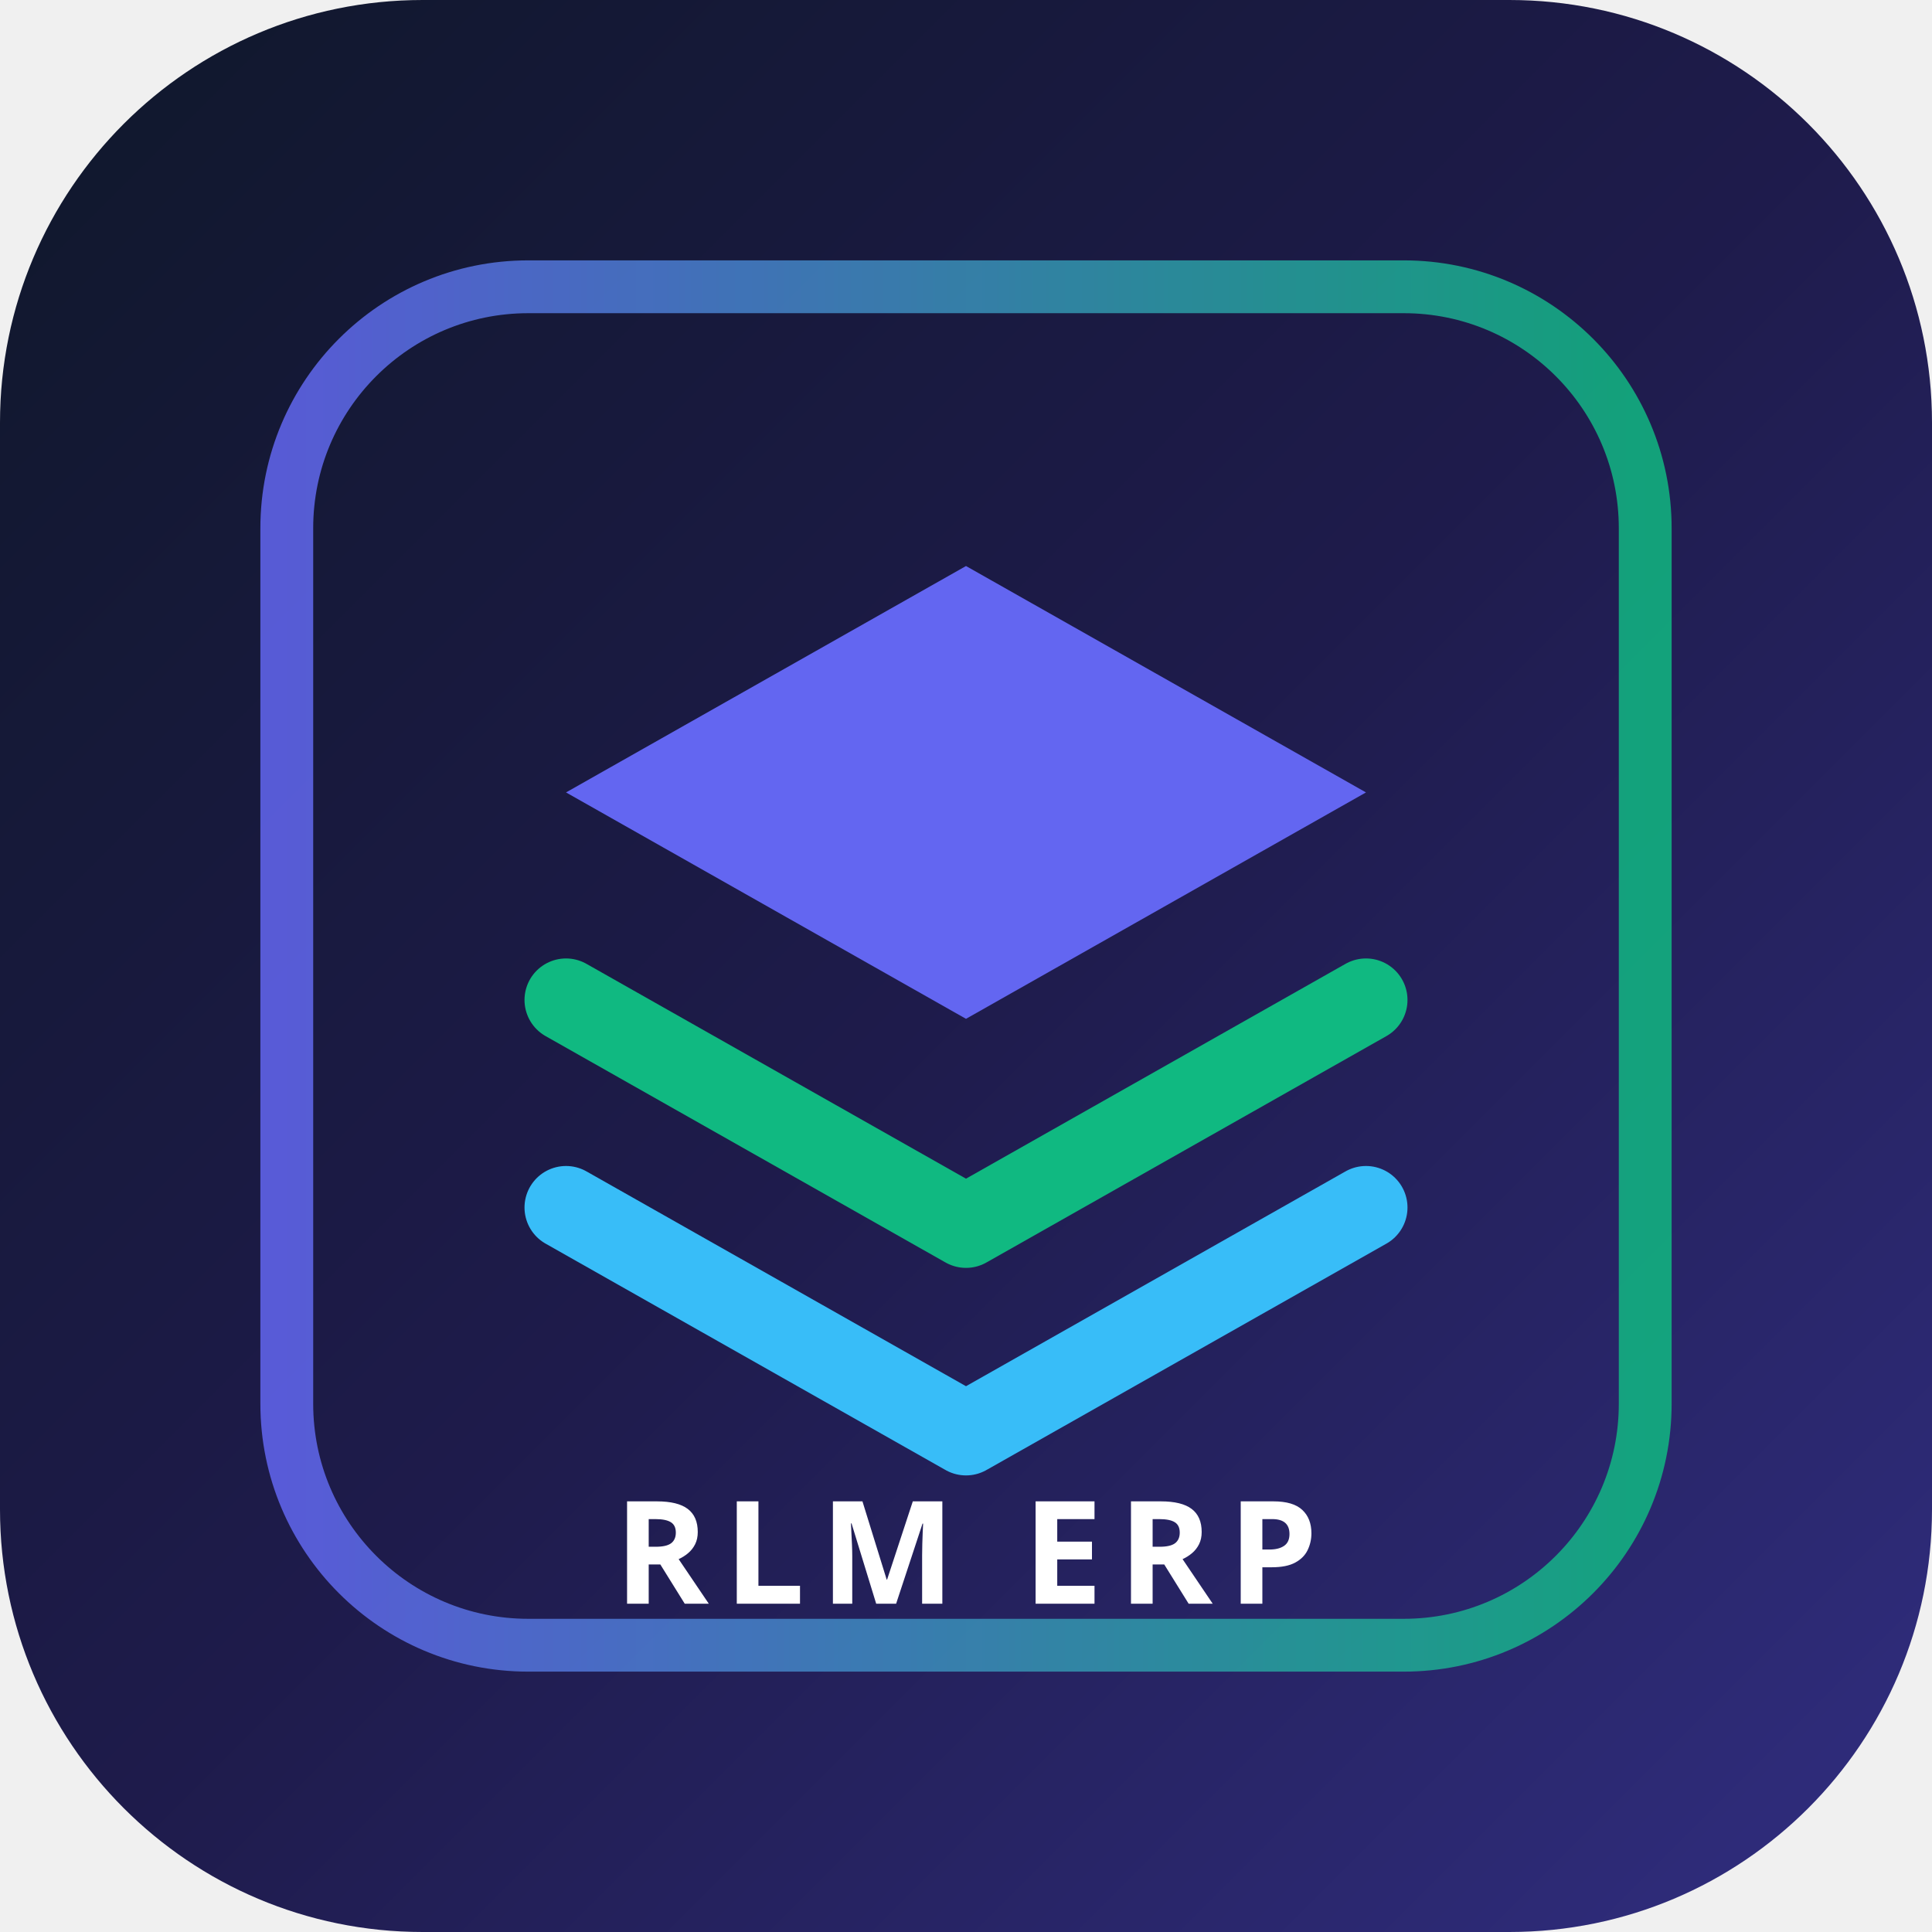
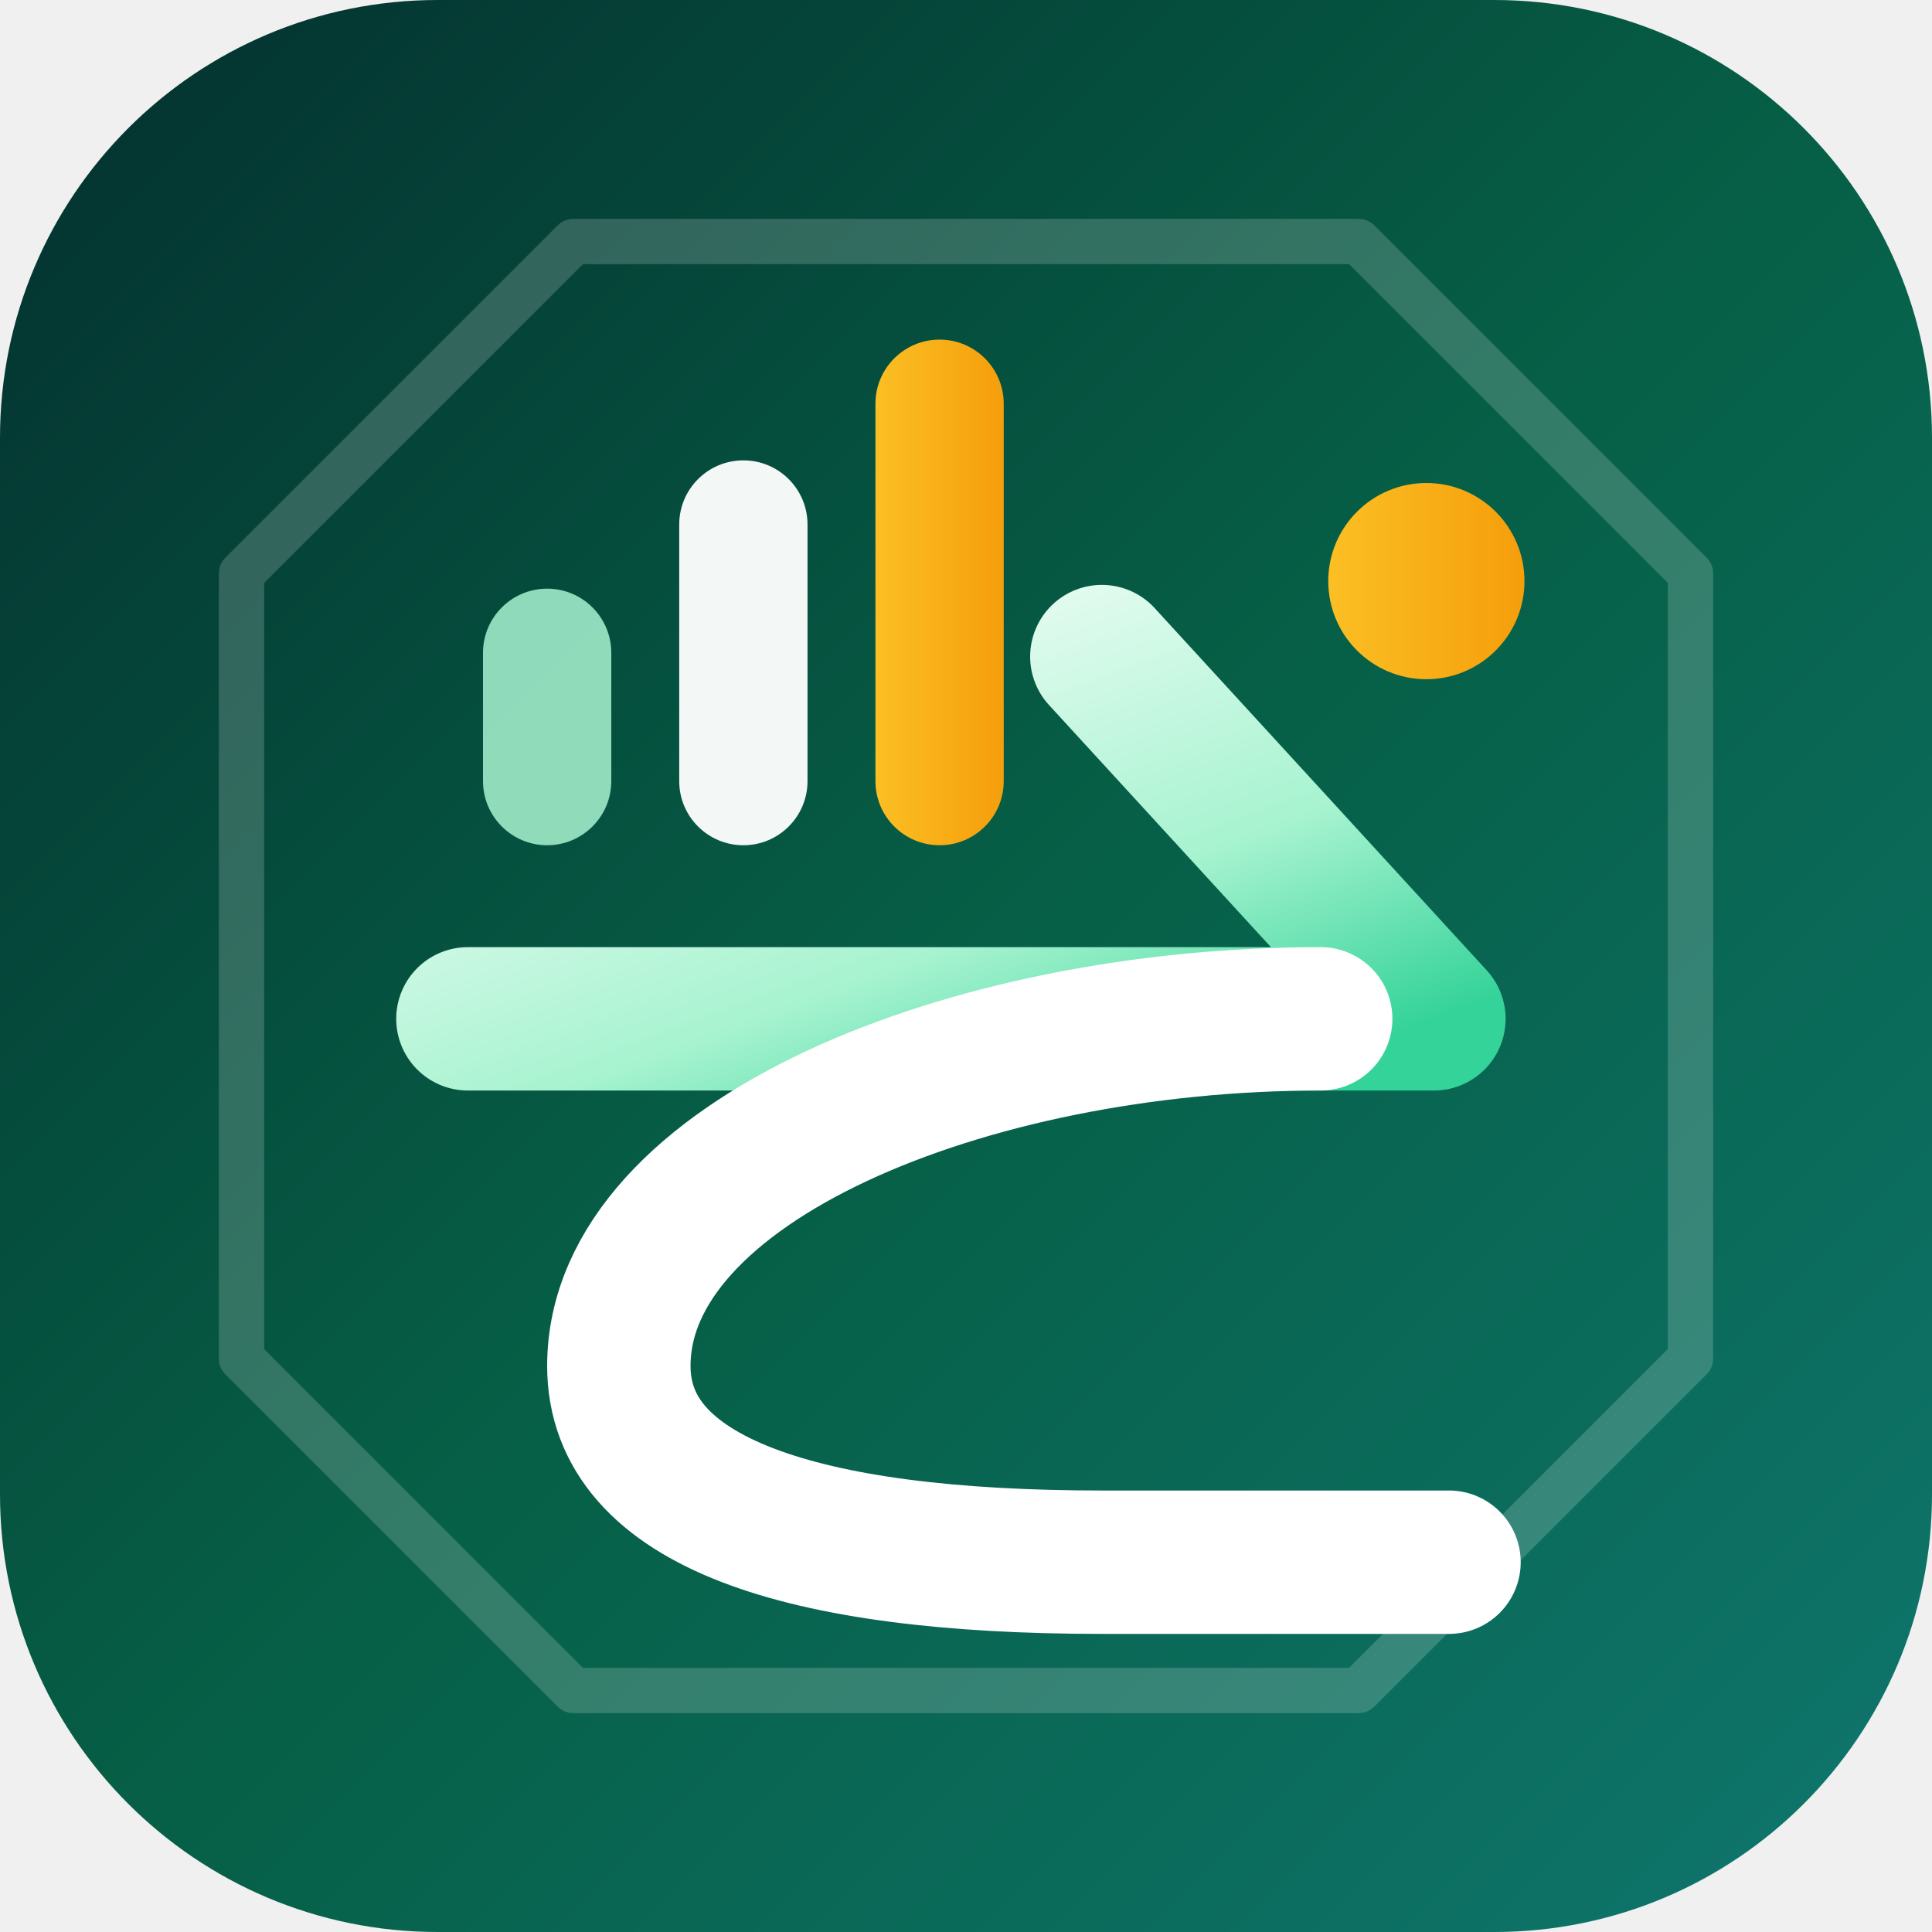
<svg xmlns="http://www.w3.org/2000/svg" viewBox="0 0 512 512" width="512" height="512">
  <defs>
-     <linearGradient id="rlmGrad" x1="0%" y1="0%" x2="100%" y2="100%">
-       <stop offset="0%" stop-color="#0f172a" />
-       <stop offset="50%" stop-color="#1e1b4b" />
-       <stop offset="100%" stop-color="#312e81" />
+     <linearGradient id="hasebBg" x1="0%" y1="0%" x2="100%" y2="100%">
+       <stop offset="0%" stop-color="#042f2e" />
+       <stop offset="50%" stop-color="#065f46" />
+       <stop offset="100%" stop-color="#0f766e" />
    </linearGradient>
-     <linearGradient id="accentGrad" x1="0%" y1="0%" x2="100%" y2="0%">
-       <stop offset="0%" stop-color="#6366f1" />
-       <stop offset="100%" stop-color="#10b981" />
+     <linearGradient id="hasebStroke" x1="0%" y1="0%" x2="100%" y2="100%">
+       <stop offset="0%" stop-color="#ffffff" />
+       <stop offset="65%" stop-color="#a7f3d0" />
+       <stop offset="100%" stop-color="#34d399" />
+     </linearGradient>
+     <linearGradient id="goldAccent" x1="0%" y1="0%" x2="100%" y2="0%">
+       <stop offset="0%" stop-color="#fbbf24" />
+       <stop offset="100%" stop-color="#f59e0b" />
    </linearGradient>
  </defs>
-   <rect width="512" height="512" rx="112" fill="url(#rlmGrad)" />
-   <rect x="76" y="76" width="360" height="360" rx="64" fill="none" stroke="url(#accentGrad)" stroke-width="14" opacity="0.85" />
-   <path d="M150 210 L256 150 L362 210 L256 270 Z" fill="#6366f1" />
-   <path d="M150 265 L256 325 L362 265" fill="none" stroke="#10b981" stroke-width="22" stroke-linecap="round" stroke-linejoin="round" />
-   <path d="M150 320 L256 380 L362 320" fill="none" stroke="#38bdf8" stroke-width="22" stroke-linecap="round" stroke-linejoin="round" />
-   <text x="256" y="425" font-family="system-ui, sans-serif" font-size="38" font-weight="900" fill="#ffffff" text-anchor="middle" letter-spacing="4">RLM ERP</text>
+   <rect width="512" height="512" rx="116" fill="url(#hasebBg)" />
+   <path d="M152 64H360L448 152V360L360 448H152L64 360V152L152 64Z" fill="none" stroke="rgba(255,255,255,0.18)" stroke-width="12" stroke-linejoin="round" />
+   <rect x="128" y="156" width="34" height="68" rx="17" fill="#a7f3d0" opacity="0.85" />
+   <rect x="180" y="122" width="34" height="102" rx="17" fill="#ffffff" opacity="0.95" />
+   <rect x="232" y="90" width="34" height="134" rx="17" fill="url(#goldAccent)" />
+   <path d="M124 270H380L292 174" fill="none" stroke="url(#hasebStroke)" stroke-width="38" stroke-linecap="round" stroke-linejoin="round" />
+   <path d="M350 270C256 270 164 308 164 362C164 398 212 414 292 414H384" fill="none" stroke="#ffffff" stroke-width="38" stroke-linecap="round" stroke-linejoin="round" />
+   <circle cx="378" cy="154" r="26" fill="url(#goldAccent)" />
</svg>
